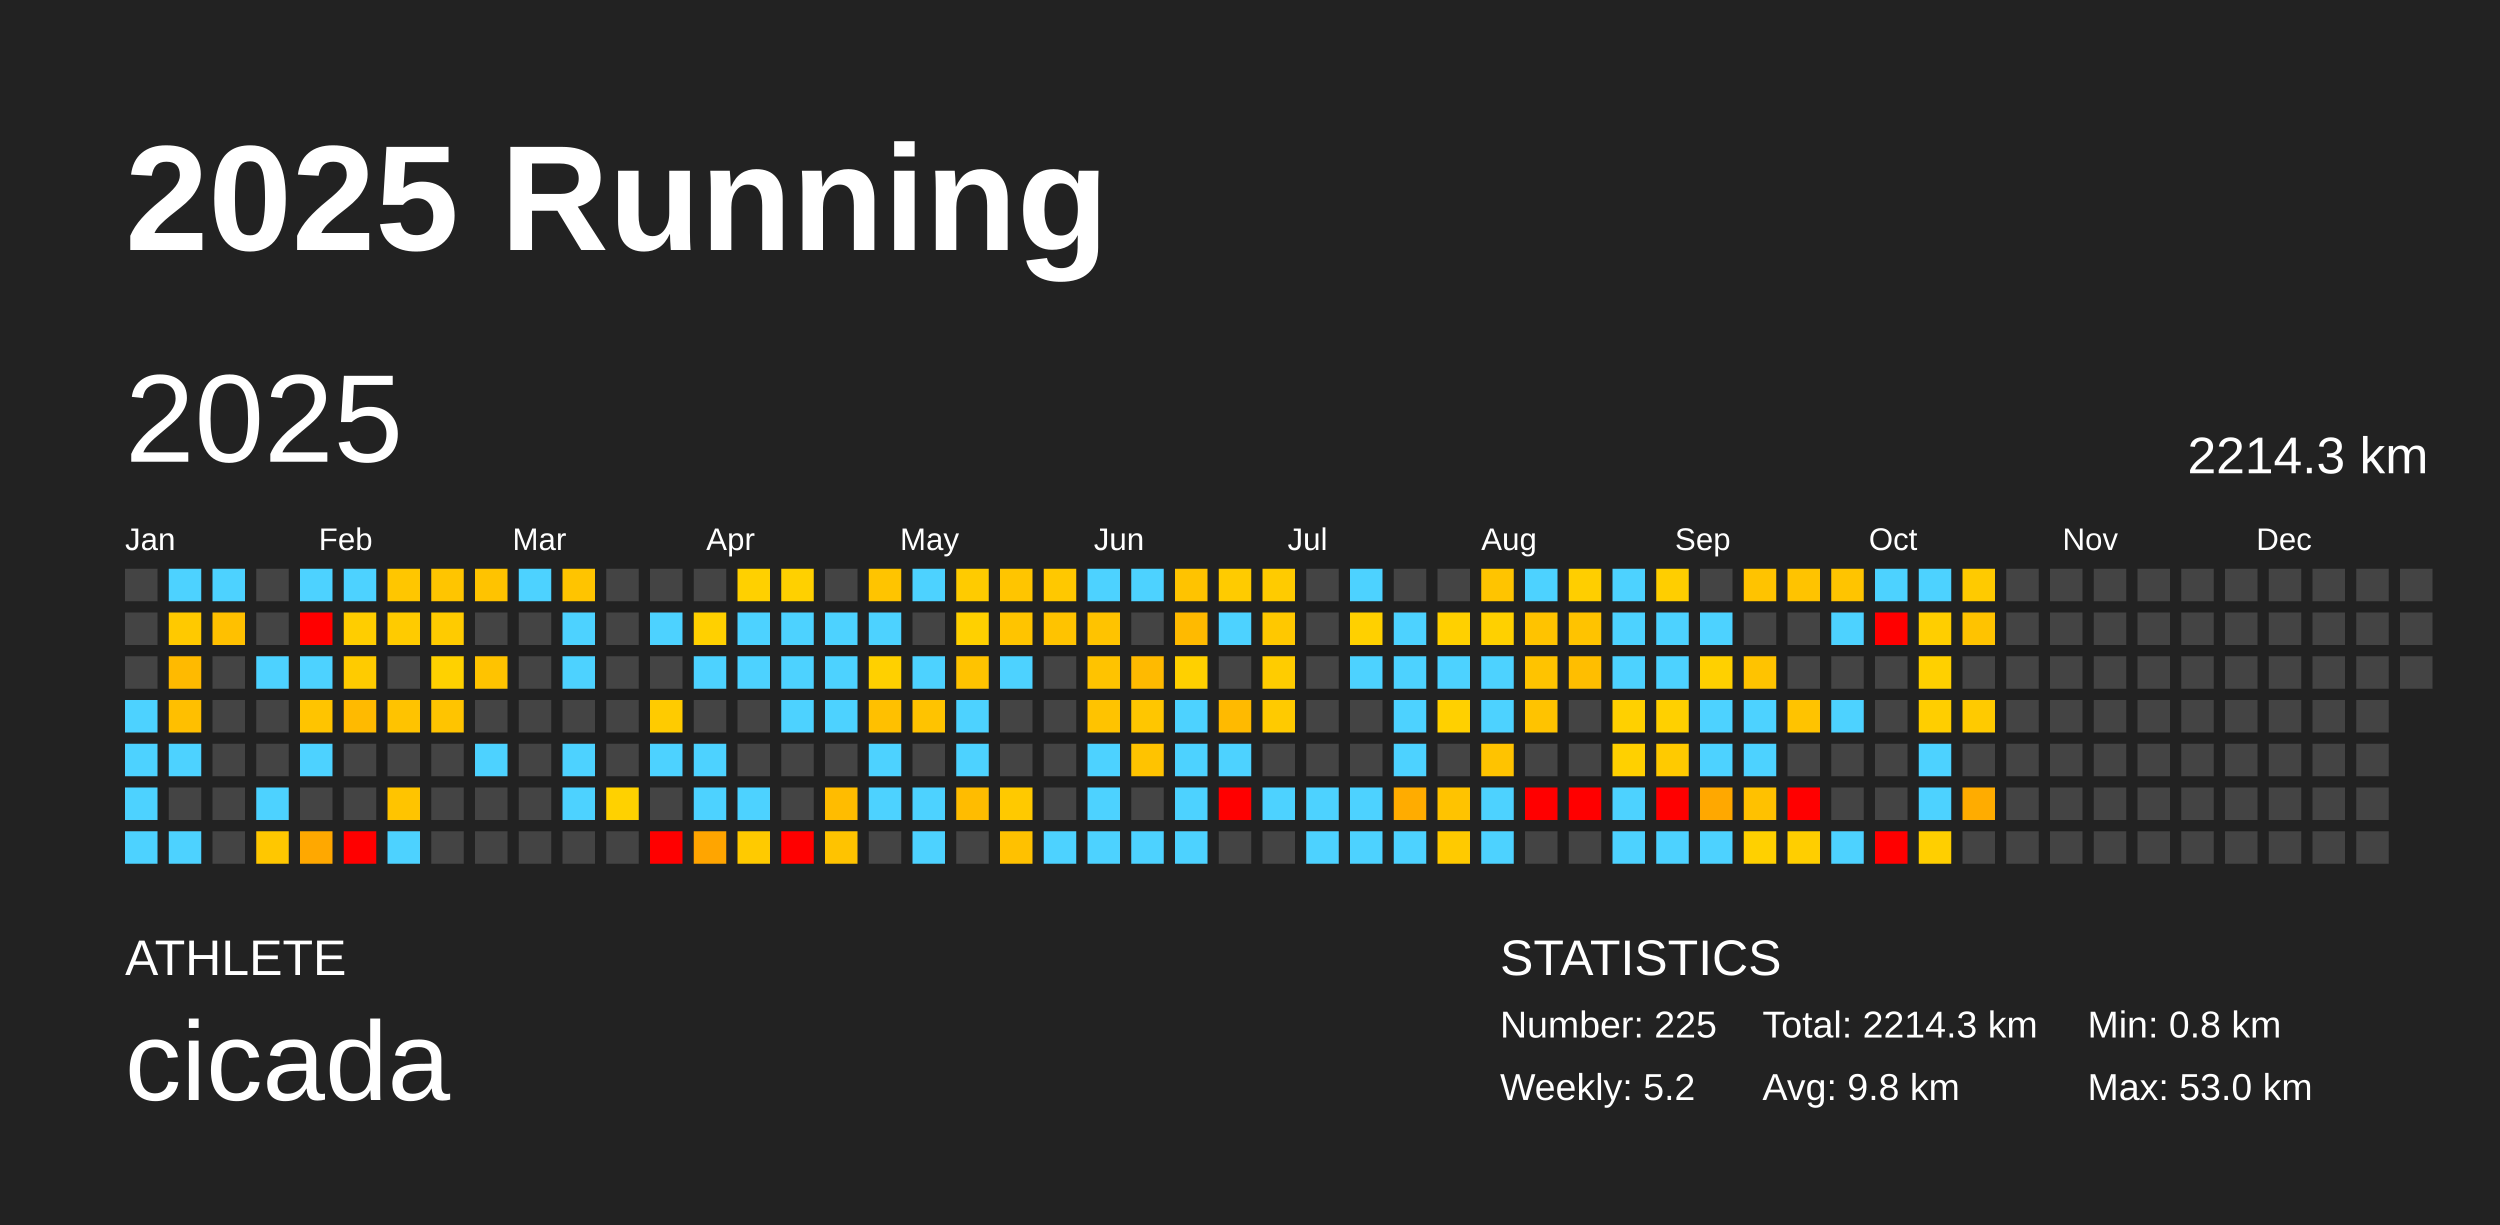
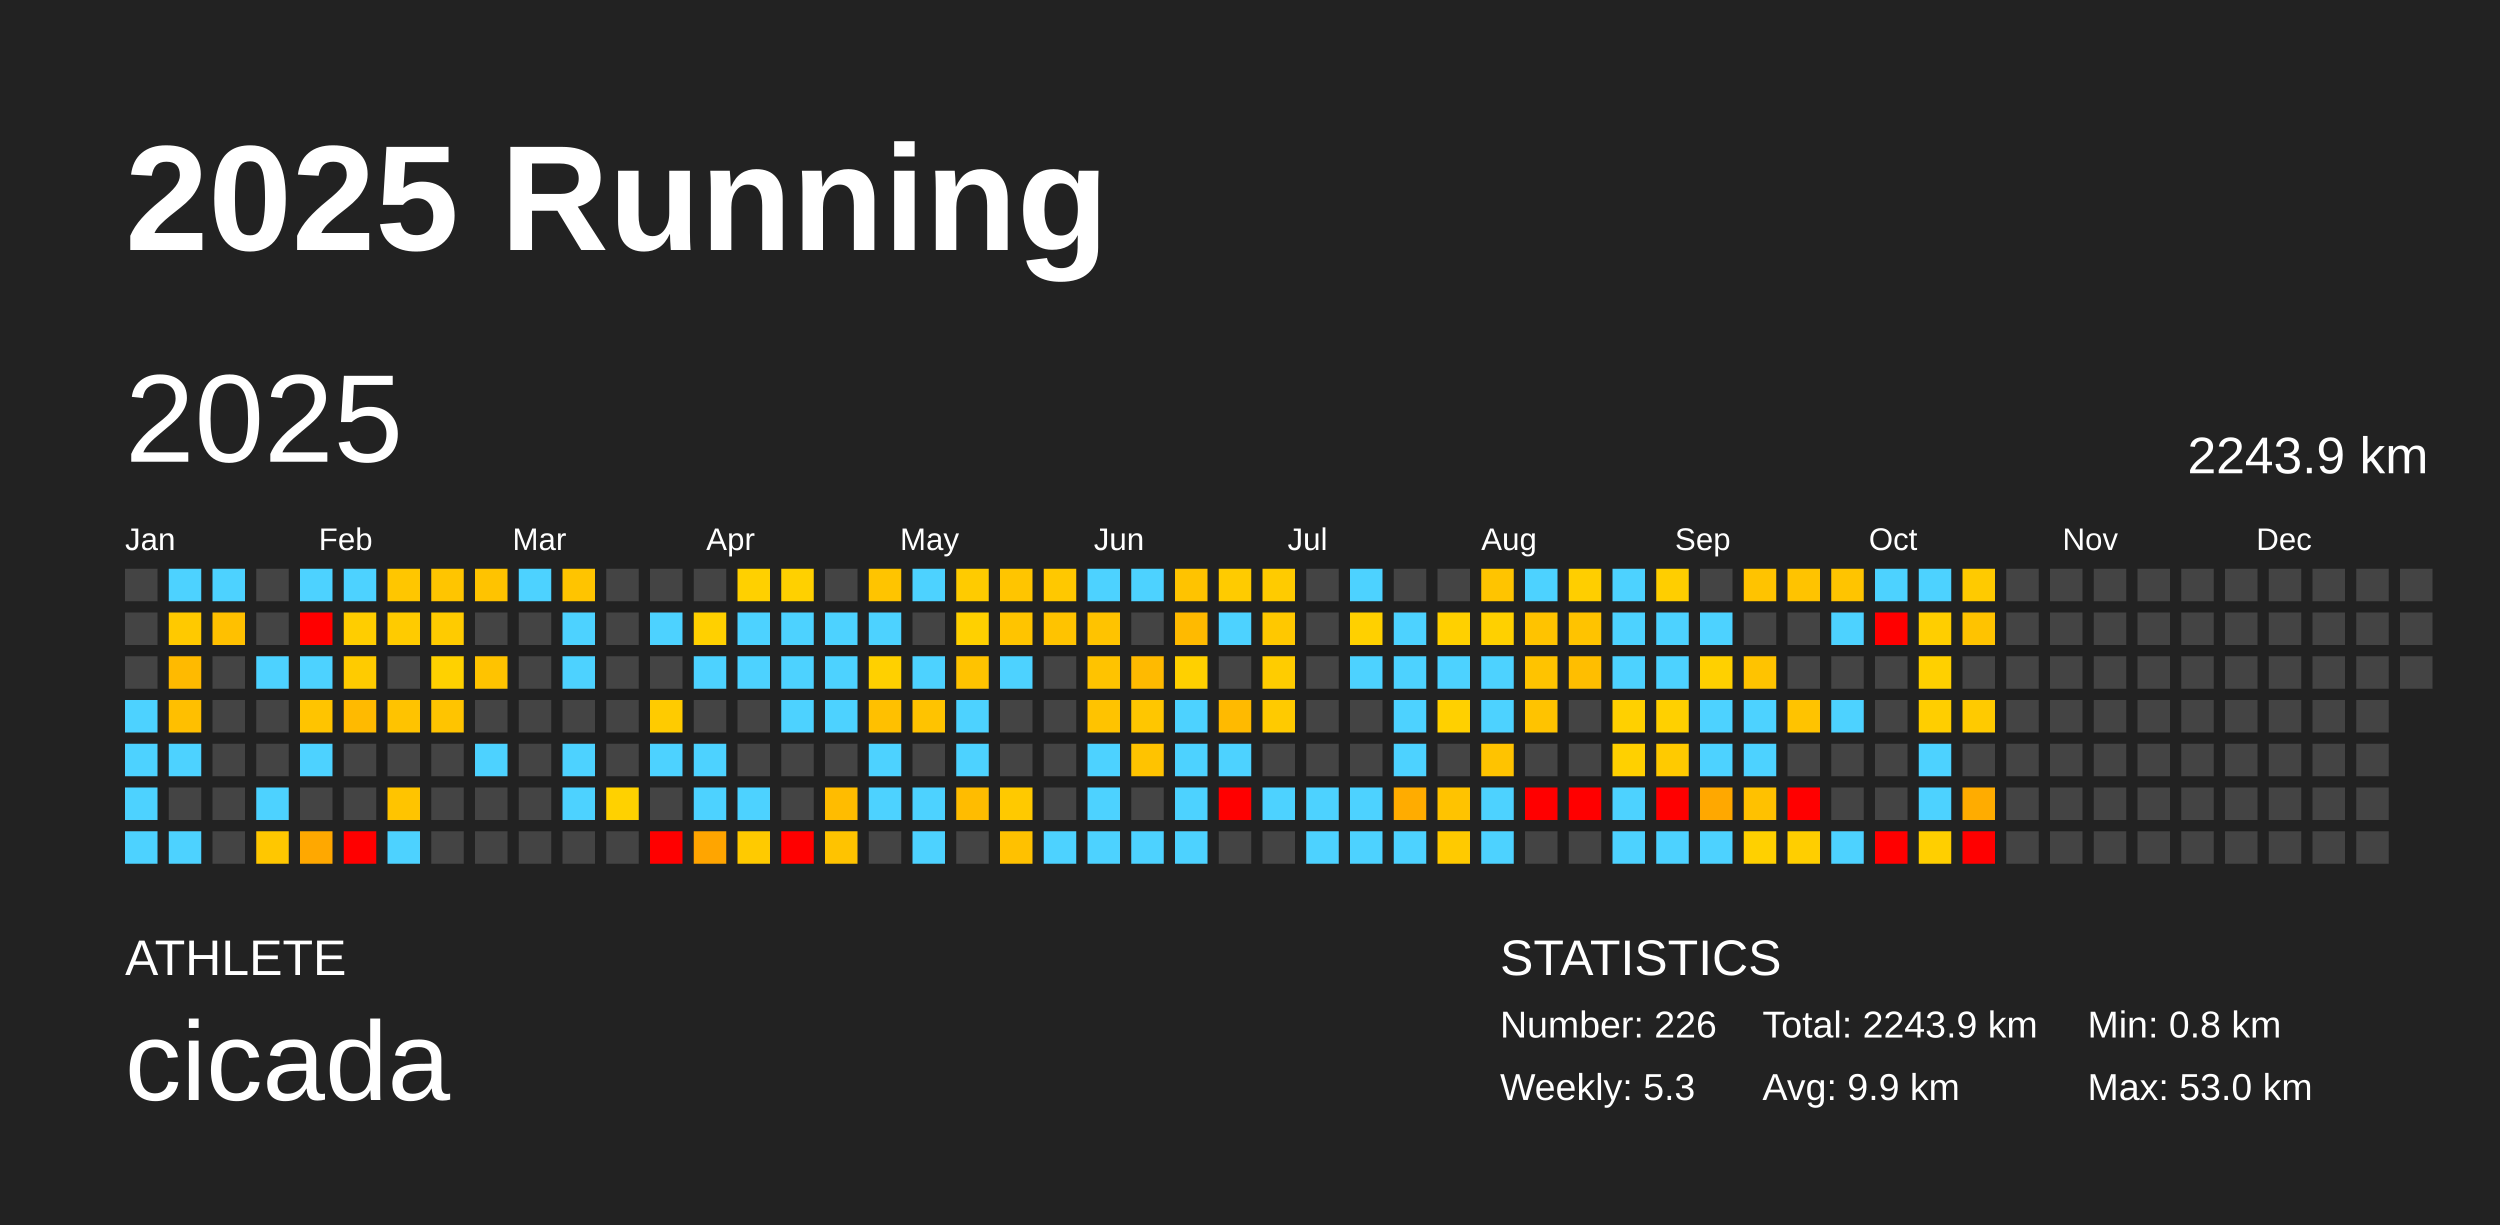
<svg xmlns="http://www.w3.org/2000/svg" baseProfile="full" height="98mm" version="1.1" viewBox="0,0,200,98" width="200mm">
  <defs />
  <rect fill="#222222" height="98" width="200" x="0" y="0" />
  <text fill="#FFFFFF" style="font-size:12px; font-family:Arial; font-weight:bold;" x="10" y="20">2025 Running</text>
  <text fill="#FFFFFF" style="font-size:4px; font-family:Arial" x="10" y="78">ATHLETE</text>
  <text fill="#FFFFFF" style="font-size:9px; font-family:Arial" x="10" y="88">cicada</text>
  <text fill="#FFFFFF" style="font-size:4px; font-family:Arial" x="120" y="78">STATISTICS</text>
-   <text fill="#FFFFFF" style="font-size:3px; font-family:Arial" x="120" y="83">Number: 225</text>
-   <text fill="#FFFFFF" style="font-size:3px; font-family:Arial" x="120" y="88">Weekly: 5.2</text>
-   <text fill="#FFFFFF" style="font-size:3px; font-family:Arial" x="141" y="83">Total: 2214.3 km</text>
-   <text fill="#FFFFFF" style="font-size:3px; font-family:Arial" x="141" y="88">Avg: 9.8 km</text>
+   <text fill="#FFFFFF" style="font-size:3px; font-family:Arial" x="120" y="83">Number: 226</text>
+   <text fill="#FFFFFF" style="font-size:3px; font-family:Arial" x="120" y="88">Weekly: 5.3</text>
+   <text fill="#FFFFFF" style="font-size:3px; font-family:Arial" x="141" y="83">Total: 2243.9 km</text>
+   <text fill="#FFFFFF" style="font-size:3px; font-family:Arial" x="141" y="88">Avg: 9.9 km</text>
  <text fill="#FFFFFF" style="font-size:3px; font-family:Arial" x="167" y="83">Min: 0.8 km</text>
  <text fill="#FFFFFF" style="font-size:3px; font-family:Arial" x="167" y="88">Max: 53.0 km</text>
  <text dominant-baseline="hanging" fill="#FFFFFF" style="font-size:10.0px; font-family:Arial;" x="10" y="30">2025</text>
-   <text dominant-baseline="hanging" fill="#FFFFFF" style="font-size:4.125px; font-family:Arial;" x="175" y="35">2214.3 km</text>
+   <text dominant-baseline="hanging" fill="#FFFFFF" style="font-size:4.125px; font-family:Arial;" x="175" y="35">2243.9 km</text>
  <text fill="#FFFFFF" style="font-size:2.5px; font-family:Arial" x="10.0" y="44">Jan</text>
  <text fill="#FFFFFF" style="font-size:2.5px; font-family:Arial" x="25.5" y="44">Feb</text>
  <text fill="#FFFFFF" style="font-size:2.5px; font-family:Arial" x="41.0" y="44">Mar</text>
  <text fill="#FFFFFF" style="font-size:2.5px; font-family:Arial" x="56.5" y="44">Apr</text>
  <text fill="#FFFFFF" style="font-size:2.5px; font-family:Arial" x="72.0" y="44">May</text>
  <text fill="#FFFFFF" style="font-size:2.5px; font-family:Arial" x="87.5" y="44">Jun</text>
  <text fill="#FFFFFF" style="font-size:2.5px; font-family:Arial" x="103.0" y="44">Jul</text>
  <text fill="#FFFFFF" style="font-size:2.5px; font-family:Arial" x="118.5" y="44">Aug</text>
  <text fill="#FFFFFF" style="font-size:2.5px; font-family:Arial" x="134.0" y="44">Sep</text>
  <text fill="#FFFFFF" style="font-size:2.5px; font-family:Arial" x="149.5" y="44">Oct</text>
  <text fill="#FFFFFF" style="font-size:2.5px; font-family:Arial" x="165.0" y="44">Nov</text>
  <text fill="#FFFFFF" style="font-size:2.5px; font-family:Arial" x="180.5" y="44">Dec</text>
  <rect fill="#444444" height="2.6" width="2.6" x="10.0" y="45.5" />
  <rect fill="#444444" height="2.6" width="2.6" x="10.0" y="49.0" />
  <rect fill="#444444" height="2.6" width="2.6" x="10.0" y="52.5" />
  <rect fill="#4dd2ff" height="2.6" width="2.6" x="10.0" y="56.0" />
  <rect fill="#4dd2ff" height="2.6" width="2.6" x="10.0" y="59.5" />
  <rect fill="#4dd2ff" height="2.6" width="2.6" x="10.0" y="63.0" />
  <rect fill="#4dd2ff" height="2.6" width="2.6" x="10.0" y="66.5" />
  <rect fill="#4dd2ff" height="2.6" width="2.6" x="13.5" y="45.5" />
  <rect fill="#ffc900" height="2.6" width="2.6" x="13.5" y="49.0" />
  <rect fill="#ffba00" height="2.6" width="2.6" x="13.5" y="52.5" />
  <rect fill="#ffbf00" height="2.6" width="2.6" x="13.5" y="56.0" />
  <rect fill="#4dd2ff" height="2.6" width="2.6" x="13.5" y="59.5" />
  <rect fill="#444444" height="2.6" width="2.6" x="13.5" y="63.0" />
  <rect fill="#4dd2ff" height="2.6" width="2.6" x="13.5" y="66.5" />
  <rect fill="#4dd2ff" height="2.6" width="2.6" x="17.0" y="45.5" />
  <rect fill="#ffc000" height="2.6" width="2.6" x="17.0" y="49.0" />
  <rect fill="#444444" height="2.6" width="2.6" x="17.0" y="52.5" />
  <rect fill="#444444" height="2.6" width="2.6" x="17.0" y="56.0" />
  <rect fill="#444444" height="2.6" width="2.6" x="17.0" y="59.5" />
  <rect fill="#444444" height="2.6" width="2.6" x="17.0" y="63.0" />
  <rect fill="#444444" height="2.6" width="2.6" x="17.0" y="66.5" />
  <rect fill="#444444" height="2.6" width="2.6" x="20.5" y="45.5" />
  <rect fill="#444444" height="2.6" width="2.6" x="20.5" y="49.0" />
  <rect fill="#4dd2ff" height="2.6" width="2.6" x="20.5" y="52.5" />
  <rect fill="#444444" height="2.6" width="2.6" x="20.5" y="56.0" />
  <rect fill="#444444" height="2.6" width="2.6" x="20.5" y="59.5" />
  <rect fill="#4dd2ff" height="2.6" width="2.6" x="20.5" y="63.0" />
  <rect fill="#ffc700" height="2.6" width="2.6" x="20.5" y="66.5" />
  <rect fill="#4dd2ff" height="2.6" width="2.6" x="24.0" y="45.5" />
  <rect fill="red" height="2.6" width="2.6" x="24.0" y="49.0" />
  <rect fill="#4dd2ff" height="2.6" width="2.6" x="24.0" y="52.5" />
  <rect fill="#ffc400" height="2.6" width="2.6" x="24.0" y="56.0" />
  <rect fill="#4dd2ff" height="2.6" width="2.6" x="24.0" y="59.5" />
  <rect fill="#444444" height="2.6" width="2.6" x="24.0" y="63.0" />
  <rect fill="#ffa800" height="2.6" width="2.6" x="24.0" y="66.5" />
  <rect fill="#4dd2ff" height="2.6" width="2.6" x="27.5" y="45.5" />
  <rect fill="#ffcd00" height="2.6" width="2.6" x="27.5" y="49.0" />
  <rect fill="#ffcb00" height="2.6" width="2.6" x="27.5" y="52.5" />
  <rect fill="#ffba00" height="2.6" width="2.6" x="27.5" y="56.0" />
  <rect fill="#444444" height="2.6" width="2.6" x="27.5" y="59.5" />
  <rect fill="#444444" height="2.6" width="2.6" x="27.5" y="63.0" />
  <rect fill="red" height="2.6" width="2.6" x="27.5" y="66.5" />
  <rect fill="#ffc600" height="2.6" width="2.6" x="31.0" y="45.5" />
  <rect fill="#ffcb00" height="2.6" width="2.6" x="31.0" y="49.0" />
  <rect fill="#444444" height="2.6" width="2.6" x="31.0" y="52.5" />
  <rect fill="#ffc300" height="2.6" width="2.6" x="31.0" y="56.0" />
  <rect fill="#444444" height="2.6" width="2.6" x="31.0" y="59.5" />
  <rect fill="#ffc400" height="2.6" width="2.6" x="31.0" y="63.0" />
  <rect fill="#4dd2ff" height="2.6" width="2.6" x="31.0" y="66.5" />
  <rect fill="#ffc500" height="2.6" width="2.6" x="34.5" y="45.5" />
  <rect fill="#ffcb00" height="2.6" width="2.6" x="34.5" y="49.0" />
  <rect fill="#ffd100" height="2.6" width="2.6" x="34.5" y="52.5" />
  <rect fill="#ffc400" height="2.6" width="2.6" x="34.5" y="56.0" />
  <rect fill="#444444" height="2.6" width="2.6" x="34.5" y="59.5" />
  <rect fill="#444444" height="2.6" width="2.6" x="34.5" y="63.0" />
  <rect fill="#444444" height="2.6" width="2.6" x="34.5" y="66.5" />
  <rect fill="#ffc300" height="2.6" width="2.6" x="38.0" y="45.5" />
  <rect fill="#444444" height="2.6" width="2.6" x="38.0" y="49.0" />
  <rect fill="#ffc300" height="2.6" width="2.6" x="38.0" y="52.5" />
  <rect fill="#444444" height="2.6" width="2.6" x="38.0" y="56.0" />
  <rect fill="#4dd2ff" height="2.6" width="2.6" x="38.0" y="59.5" />
  <rect fill="#444444" height="2.6" width="2.6" x="38.0" y="63.0" />
  <rect fill="#444444" height="2.6" width="2.6" x="38.0" y="66.5" />
  <rect fill="#4dd2ff" height="2.6" width="2.6" x="41.5" y="45.5" />
  <rect fill="#444444" height="2.6" width="2.6" x="41.5" y="49.0" />
  <rect fill="#444444" height="2.6" width="2.6" x="41.5" y="52.5" />
  <rect fill="#444444" height="2.6" width="2.6" x="41.5" y="56.0" />
  <rect fill="#444444" height="2.6" width="2.6" x="41.5" y="59.5" />
  <rect fill="#444444" height="2.6" width="2.6" x="41.5" y="63.0" />
  <rect fill="#444444" height="2.6" width="2.6" x="41.5" y="66.5" />
  <rect fill="#ffc400" height="2.6" width="2.6" x="45.0" y="45.5" />
  <rect fill="#4dd2ff" height="2.6" width="2.6" x="45.0" y="49.0" />
  <rect fill="#4dd2ff" height="2.6" width="2.6" x="45.0" y="52.5" />
  <rect fill="#444444" height="2.6" width="2.6" x="45.0" y="56.0" />
  <rect fill="#4dd2ff" height="2.6" width="2.6" x="45.0" y="59.5" />
  <rect fill="#4dd2ff" height="2.6" width="2.6" x="45.0" y="63.0" />
  <rect fill="#444444" height="2.6" width="2.6" x="45.0" y="66.5" />
  <rect fill="#444444" height="2.6" width="2.6" x="48.5" y="45.5" />
  <rect fill="#444444" height="2.6" width="2.6" x="48.5" y="49.0" />
  <rect fill="#444444" height="2.6" width="2.6" x="48.5" y="52.5" />
  <rect fill="#444444" height="2.6" width="2.6" x="48.5" y="56.0" />
  <rect fill="#444444" height="2.6" width="2.6" x="48.5" y="59.5" />
  <rect fill="#ffd100" height="2.6" width="2.6" x="48.5" y="63.0" />
  <rect fill="#444444" height="2.6" width="2.6" x="48.5" y="66.5" />
  <rect fill="#444444" height="2.6" width="2.6" x="52.0" y="45.5" />
  <rect fill="#4dd2ff" height="2.6" width="2.6" x="52.0" y="49.0" />
  <rect fill="#444444" height="2.6" width="2.6" x="52.0" y="52.5" />
  <rect fill="#ffcb00" height="2.6" width="2.6" x="52.0" y="56.0" />
  <rect fill="#4dd2ff" height="2.6" width="2.6" x="52.0" y="59.5" />
  <rect fill="#444444" height="2.6" width="2.6" x="52.0" y="63.0" />
  <rect fill="red" height="2.6" width="2.6" x="52.0" y="66.5" />
  <rect fill="#444444" height="2.6" width="2.6" x="55.5" y="45.5" />
  <rect fill="#ffd000" height="2.6" width="2.6" x="55.5" y="49.0" />
  <rect fill="#4dd2ff" height="2.6" width="2.6" x="55.5" y="52.5" />
  <rect fill="#444444" height="2.6" width="2.6" x="55.5" y="56.0" />
  <rect fill="#4dd2ff" height="2.6" width="2.6" x="55.5" y="59.5" />
  <rect fill="#4dd2ff" height="2.6" width="2.6" x="55.5" y="63.0" />
  <rect fill="#ffa500" height="2.6" width="2.6" x="55.5" y="66.5" />
  <rect fill="#ffd000" height="2.6" width="2.6" x="59.0" y="45.5" />
  <rect fill="#4dd2ff" height="2.6" width="2.6" x="59.0" y="49.0" />
  <rect fill="#4dd2ff" height="2.6" width="2.6" x="59.0" y="52.5" />
  <rect fill="#444444" height="2.6" width="2.6" x="59.0" y="56.0" />
  <rect fill="#444444" height="2.6" width="2.6" x="59.0" y="59.5" />
  <rect fill="#4dd2ff" height="2.6" width="2.6" x="59.0" y="63.0" />
  <rect fill="#ffca00" height="2.6" width="2.6" x="59.0" y="66.5" />
  <rect fill="#ffd000" height="2.6" width="2.6" x="62.5" y="45.5" />
  <rect fill="#4dd2ff" height="2.6" width="2.6" x="62.5" y="49.0" />
  <rect fill="#4dd2ff" height="2.6" width="2.6" x="62.5" y="52.5" />
  <rect fill="#4dd2ff" height="2.6" width="2.6" x="62.5" y="56.0" />
  <rect fill="#444444" height="2.6" width="2.6" x="62.5" y="59.5" />
  <rect fill="#444444" height="2.6" width="2.6" x="62.5" y="63.0" />
  <rect fill="red" height="2.6" width="2.6" x="62.5" y="66.5" />
  <rect fill="#444444" height="2.6" width="2.6" x="66.0" y="45.5" />
  <rect fill="#4dd2ff" height="2.6" width="2.6" x="66.0" y="49.0" />
  <rect fill="#4dd2ff" height="2.6" width="2.6" x="66.0" y="52.5" />
  <rect fill="#4dd2ff" height="2.6" width="2.6" x="66.0" y="56.0" />
  <rect fill="#444444" height="2.6" width="2.6" x="66.0" y="59.5" />
  <rect fill="#ffbc00" height="2.6" width="2.6" x="66.0" y="63.0" />
  <rect fill="#ffc300" height="2.6" width="2.6" x="66.0" y="66.5" />
  <rect fill="#ffc400" height="2.6" width="2.6" x="69.5" y="45.5" />
  <rect fill="#4dd2ff" height="2.6" width="2.6" x="69.5" y="49.0" />
  <rect fill="#ffd000" height="2.6" width="2.6" x="69.5" y="52.5" />
  <rect fill="#ffc000" height="2.6" width="2.6" x="69.5" y="56.0" />
  <rect fill="#4dd2ff" height="2.6" width="2.6" x="69.5" y="59.5" />
  <rect fill="#4dd2ff" height="2.6" width="2.6" x="69.5" y="63.0" />
  <rect fill="#444444" height="2.6" width="2.6" x="69.5" y="66.5" />
  <rect fill="#4dd2ff" height="2.6" width="2.6" x="73.0" y="45.5" />
  <rect fill="#444444" height="2.6" width="2.6" x="73.0" y="49.0" />
  <rect fill="#4dd2ff" height="2.6" width="2.6" x="73.0" y="52.5" />
  <rect fill="#ffc300" height="2.6" width="2.6" x="73.0" y="56.0" />
  <rect fill="#444444" height="2.6" width="2.6" x="73.0" y="59.5" />
  <rect fill="#4dd2ff" height="2.6" width="2.6" x="73.0" y="63.0" />
  <rect fill="#4dd2ff" height="2.6" width="2.6" x="73.0" y="66.5" />
  <rect fill="#ffcb00" height="2.6" width="2.6" x="76.5" y="45.5" />
  <rect fill="#ffd000" height="2.6" width="2.6" x="76.5" y="49.0" />
  <rect fill="#ffc300" height="2.6" width="2.6" x="76.5" y="52.5" />
  <rect fill="#4dd2ff" height="2.6" width="2.6" x="76.5" y="56.0" />
  <rect fill="#4dd2ff" height="2.6" width="2.6" x="76.5" y="59.5" />
  <rect fill="#ffbc00" height="2.6" width="2.6" x="76.5" y="63.0" />
  <rect fill="#444444" height="2.6" width="2.6" x="76.5" y="66.5" />
  <rect fill="#ffc500" height="2.6" width="2.6" x="80.0" y="45.5" />
  <rect fill="#ffc400" height="2.6" width="2.6" x="80.0" y="49.0" />
  <rect fill="#4dd2ff" height="2.6" width="2.6" x="80.0" y="52.5" />
  <rect fill="#444444" height="2.6" width="2.6" x="80.0" y="56.0" />
  <rect fill="#444444" height="2.6" width="2.6" x="80.0" y="59.5" />
  <rect fill="#ffc900" height="2.6" width="2.6" x="80.0" y="63.0" />
  <rect fill="#ffc100" height="2.6" width="2.6" x="80.0" y="66.5" />
  <rect fill="#ffc800" height="2.6" width="2.6" x="83.5" y="45.5" />
  <rect fill="#ffc300" height="2.6" width="2.6" x="83.5" y="49.0" />
  <rect fill="#444444" height="2.6" width="2.6" x="83.5" y="52.5" />
  <rect fill="#444444" height="2.6" width="2.6" x="83.5" y="56.0" />
  <rect fill="#444444" height="2.6" width="2.6" x="83.5" y="59.5" />
  <rect fill="#444444" height="2.6" width="2.6" x="83.5" y="63.0" />
  <rect fill="#4dd2ff" height="2.6" width="2.6" x="83.5" y="66.5" />
  <rect fill="#4dd2ff" height="2.6" width="2.6" x="87.0" y="45.5" />
  <rect fill="#ffc300" height="2.6" width="2.6" x="87.0" y="49.0" />
  <rect fill="#ffc300" height="2.6" width="2.6" x="87.0" y="52.5" />
  <rect fill="#ffc300" height="2.6" width="2.6" x="87.0" y="56.0" />
  <rect fill="#4dd2ff" height="2.6" width="2.6" x="87.0" y="59.5" />
  <rect fill="#4dd2ff" height="2.6" width="2.6" x="87.0" y="63.0" />
  <rect fill="#4dd2ff" height="2.6" width="2.6" x="87.0" y="66.5" />
  <rect fill="#4dd2ff" height="2.6" width="2.6" x="90.5" y="45.5" />
  <rect fill="#444444" height="2.6" width="2.6" x="90.5" y="49.0" />
  <rect fill="#ffba00" height="2.6" width="2.6" x="90.5" y="52.5" />
  <rect fill="#ffc600" height="2.6" width="2.6" x="90.5" y="56.0" />
  <rect fill="#ffc300" height="2.6" width="2.6" x="90.5" y="59.5" />
  <rect fill="#444444" height="2.6" width="2.6" x="90.5" y="63.0" />
  <rect fill="#4dd2ff" height="2.6" width="2.6" x="90.5" y="66.5" />
  <rect fill="#ffc300" height="2.6" width="2.6" x="94.0" y="45.5" />
  <rect fill="#ffba00" height="2.6" width="2.6" x="94.0" y="49.0" />
  <rect fill="#ffd000" height="2.6" width="2.6" x="94.0" y="52.5" />
  <rect fill="#4dd2ff" height="2.6" width="2.6" x="94.0" y="56.0" />
  <rect fill="#4dd2ff" height="2.6" width="2.6" x="94.0" y="59.5" />
  <rect fill="#4dd2ff" height="2.6" width="2.6" x="94.0" y="63.0" />
  <rect fill="#4dd2ff" height="2.6" width="2.6" x="94.0" y="66.5" />
  <rect fill="#ffcb00" height="2.6" width="2.6" x="97.5" y="45.5" />
  <rect fill="#4dd2ff" height="2.6" width="2.6" x="97.5" y="49.0" />
  <rect fill="#444444" height="2.6" width="2.6" x="97.5" y="52.5" />
  <rect fill="#ffba00" height="2.6" width="2.6" x="97.5" y="56.0" />
  <rect fill="#4dd2ff" height="2.6" width="2.6" x="97.5" y="59.5" />
  <rect fill="red" height="2.6" width="2.6" x="97.5" y="63.0" />
  <rect fill="#444444" height="2.6" width="2.6" x="97.5" y="66.5" />
  <rect fill="#ffcb00" height="2.6" width="2.6" x="101.0" y="45.5" />
  <rect fill="#ffc800" height="2.6" width="2.6" x="101.0" y="49.0" />
  <rect fill="#ffcc00" height="2.6" width="2.6" x="101.0" y="52.5" />
  <rect fill="#ffca00" height="2.6" width="2.6" x="101.0" y="56.0" />
  <rect fill="#444444" height="2.6" width="2.6" x="101.0" y="59.5" />
  <rect fill="#4dd2ff" height="2.6" width="2.6" x="101.0" y="63.0" />
  <rect fill="#444444" height="2.6" width="2.6" x="101.0" y="66.5" />
  <rect fill="#444444" height="2.6" width="2.6" x="104.5" y="45.5" />
  <rect fill="#444444" height="2.6" width="2.6" x="104.5" y="49.0" />
  <rect fill="#444444" height="2.6" width="2.6" x="104.5" y="52.5" />
  <rect fill="#444444" height="2.6" width="2.6" x="104.5" y="56.0" />
  <rect fill="#444444" height="2.6" width="2.6" x="104.5" y="59.5" />
  <rect fill="#4dd2ff" height="2.6" width="2.6" x="104.5" y="63.0" />
  <rect fill="#4dd2ff" height="2.6" width="2.6" x="104.5" y="66.5" />
  <rect fill="#4dd2ff" height="2.6" width="2.6" x="108.0" y="45.5" />
  <rect fill="#ffd000" height="2.6" width="2.6" x="108.0" y="49.0" />
  <rect fill="#4dd2ff" height="2.6" width="2.6" x="108.0" y="52.5" />
  <rect fill="#444444" height="2.6" width="2.6" x="108.0" y="56.0" />
  <rect fill="#444444" height="2.6" width="2.6" x="108.0" y="59.5" />
  <rect fill="#4dd2ff" height="2.6" width="2.6" x="108.0" y="63.0" />
  <rect fill="#4dd2ff" height="2.6" width="2.6" x="108.0" y="66.5" />
  <rect fill="#444444" height="2.6" width="2.6" x="111.5" y="45.5" />
  <rect fill="#4dd2ff" height="2.6" width="2.6" x="111.5" y="49.0" />
  <rect fill="#4dd2ff" height="2.6" width="2.6" x="111.5" y="52.5" />
  <rect fill="#4dd2ff" height="2.6" width="2.6" x="111.5" y="56.0" />
  <rect fill="#4dd2ff" height="2.6" width="2.6" x="111.5" y="59.5" />
  <rect fill="#ffac00" height="2.6" width="2.6" x="111.5" y="63.0" />
  <rect fill="#4dd2ff" height="2.6" width="2.6" x="111.5" y="66.5" />
  <rect fill="#444444" height="2.6" width="2.6" x="115.0" y="45.5" />
  <rect fill="#ffd000" height="2.6" width="2.6" x="115.0" y="49.0" />
  <rect fill="#4dd2ff" height="2.6" width="2.6" x="115.0" y="52.5" />
  <rect fill="#ffd000" height="2.6" width="2.6" x="115.0" y="56.0" />
  <rect fill="#444444" height="2.6" width="2.6" x="115.0" y="59.5" />
  <rect fill="#ffc300" height="2.6" width="2.6" x="115.0" y="63.0" />
  <rect fill="#ffca00" height="2.6" width="2.6" x="115.0" y="66.5" />
  <rect fill="#ffc400" height="2.6" width="2.6" x="118.5" y="45.5" />
  <rect fill="#ffd000" height="2.6" width="2.6" x="118.5" y="49.0" />
  <rect fill="#4dd2ff" height="2.6" width="2.6" x="118.5" y="52.5" />
  <rect fill="#4dd2ff" height="2.6" width="2.6" x="118.5" y="56.0" />
  <rect fill="#ffc300" height="2.6" width="2.6" x="118.5" y="59.5" />
  <rect fill="#4dd2ff" height="2.6" width="2.6" x="118.5" y="63.0" />
  <rect fill="#4dd2ff" height="2.6" width="2.6" x="118.5" y="66.5" />
  <rect fill="#4dd2ff" height="2.6" width="2.6" x="122.0" y="45.5" />
  <rect fill="#ffc300" height="2.6" width="2.6" x="122.0" y="49.0" />
  <rect fill="#ffc300" height="2.6" width="2.6" x="122.0" y="52.5" />
  <rect fill="#ffc300" height="2.6" width="2.6" x="122.0" y="56.0" />
  <rect fill="#444444" height="2.6" width="2.6" x="122.0" y="59.5" />
  <rect fill="red" height="2.6" width="2.6" x="122.0" y="63.0" />
  <rect fill="#444444" height="2.6" width="2.6" x="122.0" y="66.5" />
  <rect fill="#ffce00" height="2.6" width="2.6" x="125.5" y="45.5" />
  <rect fill="#ffc300" height="2.6" width="2.6" x="125.5" y="49.0" />
  <rect fill="#ffbe00" height="2.6" width="2.6" x="125.5" y="52.5" />
  <rect fill="#444444" height="2.6" width="2.6" x="125.5" y="56.0" />
  <rect fill="#444444" height="2.6" width="2.6" x="125.5" y="59.5" />
  <rect fill="red" height="2.6" width="2.6" x="125.5" y="63.0" />
  <rect fill="#444444" height="2.6" width="2.6" x="125.5" y="66.5" />
  <rect fill="#4dd2ff" height="2.6" width="2.6" x="129.0" y="45.5" />
  <rect fill="#4dd2ff" height="2.6" width="2.6" x="129.0" y="49.0" />
  <rect fill="#4dd2ff" height="2.6" width="2.6" x="129.0" y="52.5" />
  <rect fill="#ffd000" height="2.6" width="2.6" x="129.0" y="56.0" />
  <rect fill="#ffd000" height="2.6" width="2.6" x="129.0" y="59.5" />
  <rect fill="#4dd2ff" height="2.6" width="2.6" x="129.0" y="63.0" />
  <rect fill="#4dd2ff" height="2.6" width="2.6" x="129.0" y="66.5" />
  <rect fill="#ffce00" height="2.6" width="2.6" x="132.5" y="45.5" />
  <rect fill="#4dd2ff" height="2.6" width="2.6" x="132.5" y="49.0" />
  <rect fill="#4dd2ff" height="2.6" width="2.6" x="132.5" y="52.5" />
  <rect fill="#ffd000" height="2.6" width="2.6" x="132.5" y="56.0" />
  <rect fill="#ffca00" height="2.6" width="2.6" x="132.5" y="59.5" />
  <rect fill="red" height="2.6" width="2.6" x="132.5" y="63.0" />
  <rect fill="#4dd2ff" height="2.6" width="2.6" x="132.5" y="66.5" />
  <rect fill="#444444" height="2.6" width="2.6" x="136.0" y="45.5" />
  <rect fill="#4dd2ff" height="2.6" width="2.6" x="136.0" y="49.0" />
  <rect fill="#ffd000" height="2.6" width="2.6" x="136.0" y="52.5" />
  <rect fill="#4dd2ff" height="2.6" width="2.6" x="136.0" y="56.0" />
  <rect fill="#4dd2ff" height="2.6" width="2.6" x="136.0" y="59.5" />
  <rect fill="#ffa800" height="2.6" width="2.6" x="136.0" y="63.0" />
  <rect fill="#4dd2ff" height="2.6" width="2.6" x="136.0" y="66.5" />
  <rect fill="#ffc300" height="2.6" width="2.6" x="139.5" y="45.5" />
  <rect fill="#444444" height="2.6" width="2.6" x="139.5" y="49.0" />
  <rect fill="#ffc300" height="2.6" width="2.6" x="139.5" y="52.5" />
  <rect fill="#4dd2ff" height="2.6" width="2.6" x="139.5" y="56.0" />
  <rect fill="#4dd2ff" height="2.6" width="2.6" x="139.5" y="59.5" />
  <rect fill="#ffc100" height="2.6" width="2.6" x="139.5" y="63.0" />
  <rect fill="#ffd000" height="2.6" width="2.6" x="139.5" y="66.5" />
  <rect fill="#ffc300" height="2.6" width="2.6" x="143.0" y="45.5" />
  <rect fill="#444444" height="2.6" width="2.6" x="143.0" y="49.0" />
  <rect fill="#444444" height="2.6" width="2.6" x="143.0" y="52.5" />
  <rect fill="#ffc300" height="2.6" width="2.6" x="143.0" y="56.0" />
  <rect fill="#444444" height="2.6" width="2.6" x="143.0" y="59.5" />
  <rect fill="red" height="2.6" width="2.6" x="143.0" y="63.0" />
  <rect fill="#ffce00" height="2.6" width="2.6" x="143.0" y="66.5" />
  <rect fill="#ffc400" height="2.6" width="2.6" x="146.5" y="45.5" />
  <rect fill="#4dd2ff" height="2.6" width="2.6" x="146.5" y="49.0" />
  <rect fill="#444444" height="2.6" width="2.6" x="146.5" y="52.5" />
  <rect fill="#4dd2ff" height="2.6" width="2.6" x="146.5" y="56.0" />
  <rect fill="#444444" height="2.6" width="2.6" x="146.5" y="59.5" />
  <rect fill="#444444" height="2.6" width="2.6" x="146.5" y="63.0" />
  <rect fill="#4dd2ff" height="2.6" width="2.6" x="146.5" y="66.5" />
  <rect fill="#4dd2ff" height="2.6" width="2.6" x="150.0" y="45.5" />
  <rect fill="red" height="2.6" width="2.6" x="150.0" y="49.0" />
  <rect fill="#444444" height="2.6" width="2.6" x="150.0" y="52.5" />
  <rect fill="#444444" height="2.6" width="2.6" x="150.0" y="56.0" />
  <rect fill="#444444" height="2.6" width="2.6" x="150.0" y="59.5" />
  <rect fill="#444444" height="2.6" width="2.6" x="150.0" y="63.0" />
  <rect fill="red" height="2.6" width="2.6" x="150.0" y="66.5" />
  <rect fill="#4dd2ff" height="2.6" width="2.6" x="153.5" y="45.5" />
  <rect fill="#ffce00" height="2.6" width="2.6" x="153.5" y="49.0" />
  <rect fill="#ffd000" height="2.6" width="2.6" x="153.5" y="52.5" />
  <rect fill="#ffce00" height="2.6" width="2.6" x="153.5" y="56.0" />
  <rect fill="#4dd2ff" height="2.6" width="2.6" x="153.5" y="59.5" />
  <rect fill="#4dd2ff" height="2.6" width="2.6" x="153.5" y="63.0" />
  <rect fill="#ffcf00" height="2.6" width="2.6" x="153.5" y="66.5" />
  <rect fill="#ffca00" height="2.6" width="2.6" x="157.0" y="45.5" />
  <rect fill="#ffc300" height="2.6" width="2.6" x="157.0" y="49.0" />
  <rect fill="#444444" height="2.6" width="2.6" x="157.0" y="52.5" />
  <rect fill="#ffca00" height="2.6" width="2.6" x="157.0" y="56.0" />
  <rect fill="#444444" height="2.6" width="2.6" x="157.0" y="59.5" />
  <rect fill="#ffac00" height="2.6" width="2.6" x="157.0" y="63.0" />
-   <rect fill="#444444" height="2.6" width="2.6" x="157.0" y="66.5" />
+   <rect fill="red" height="2.6" width="2.6" x="157.0" y="66.5" />
  <rect fill="#444444" height="2.6" width="2.6" x="160.5" y="45.5" />
  <rect fill="#444444" height="2.6" width="2.6" x="160.5" y="49.0" />
  <rect fill="#444444" height="2.6" width="2.6" x="160.5" y="52.5" />
  <rect fill="#444444" height="2.6" width="2.6" x="160.5" y="56.0" />
  <rect fill="#444444" height="2.6" width="2.6" x="160.5" y="59.5" />
  <rect fill="#444444" height="2.6" width="2.6" x="160.5" y="63.0" />
  <rect fill="#444444" height="2.6" width="2.6" x="160.5" y="66.5" />
  <rect fill="#444444" height="2.6" width="2.6" x="164.0" y="45.5" />
  <rect fill="#444444" height="2.6" width="2.6" x="164.0" y="49.0" />
  <rect fill="#444444" height="2.6" width="2.6" x="164.0" y="52.5" />
  <rect fill="#444444" height="2.6" width="2.6" x="164.0" y="56.0" />
  <rect fill="#444444" height="2.6" width="2.6" x="164.0" y="59.5" />
  <rect fill="#444444" height="2.6" width="2.6" x="164.0" y="63.0" />
  <rect fill="#444444" height="2.6" width="2.6" x="164.0" y="66.5" />
  <rect fill="#444444" height="2.6" width="2.6" x="167.5" y="45.5" />
  <rect fill="#444444" height="2.6" width="2.6" x="167.5" y="49.0" />
  <rect fill="#444444" height="2.6" width="2.6" x="167.5" y="52.5" />
  <rect fill="#444444" height="2.6" width="2.6" x="167.5" y="56.0" />
  <rect fill="#444444" height="2.6" width="2.6" x="167.5" y="59.5" />
  <rect fill="#444444" height="2.6" width="2.6" x="167.5" y="63.0" />
  <rect fill="#444444" height="2.6" width="2.6" x="167.5" y="66.5" />
  <rect fill="#444444" height="2.6" width="2.6" x="171.0" y="45.5" />
  <rect fill="#444444" height="2.6" width="2.6" x="171.0" y="49.0" />
  <rect fill="#444444" height="2.6" width="2.6" x="171.0" y="52.5" />
  <rect fill="#444444" height="2.6" width="2.6" x="171.0" y="56.0" />
  <rect fill="#444444" height="2.6" width="2.6" x="171.0" y="59.5" />
  <rect fill="#444444" height="2.6" width="2.6" x="171.0" y="63.0" />
  <rect fill="#444444" height="2.6" width="2.6" x="171.0" y="66.5" />
  <rect fill="#444444" height="2.6" width="2.6" x="174.5" y="45.5" />
  <rect fill="#444444" height="2.6" width="2.6" x="174.5" y="49.0" />
  <rect fill="#444444" height="2.6" width="2.6" x="174.5" y="52.5" />
  <rect fill="#444444" height="2.6" width="2.6" x="174.5" y="56.0" />
  <rect fill="#444444" height="2.6" width="2.6" x="174.5" y="59.5" />
  <rect fill="#444444" height="2.6" width="2.6" x="174.5" y="63.0" />
  <rect fill="#444444" height="2.6" width="2.6" x="174.5" y="66.5" />
  <rect fill="#444444" height="2.6" width="2.6" x="178.0" y="45.5" />
  <rect fill="#444444" height="2.6" width="2.6" x="178.0" y="49.0" />
  <rect fill="#444444" height="2.6" width="2.6" x="178.0" y="52.5" />
  <rect fill="#444444" height="2.6" width="2.6" x="178.0" y="56.0" />
  <rect fill="#444444" height="2.6" width="2.6" x="178.0" y="59.5" />
  <rect fill="#444444" height="2.6" width="2.6" x="178.0" y="63.0" />
  <rect fill="#444444" height="2.6" width="2.6" x="178.0" y="66.5" />
  <rect fill="#444444" height="2.6" width="2.6" x="181.5" y="45.5" />
  <rect fill="#444444" height="2.6" width="2.6" x="181.5" y="49.0" />
  <rect fill="#444444" height="2.6" width="2.6" x="181.5" y="52.5" />
  <rect fill="#444444" height="2.6" width="2.6" x="181.5" y="56.0" />
  <rect fill="#444444" height="2.6" width="2.6" x="181.5" y="59.5" />
  <rect fill="#444444" height="2.6" width="2.6" x="181.5" y="63.0" />
  <rect fill="#444444" height="2.6" width="2.6" x="181.5" y="66.5" />
  <rect fill="#444444" height="2.6" width="2.6" x="185.0" y="45.5" />
  <rect fill="#444444" height="2.6" width="2.6" x="185.0" y="49.0" />
  <rect fill="#444444" height="2.6" width="2.6" x="185.0" y="52.5" />
  <rect fill="#444444" height="2.6" width="2.6" x="185.0" y="56.0" />
  <rect fill="#444444" height="2.6" width="2.6" x="185.0" y="59.5" />
  <rect fill="#444444" height="2.6" width="2.6" x="185.0" y="63.0" />
  <rect fill="#444444" height="2.6" width="2.6" x="185.0" y="66.5" />
  <rect fill="#444444" height="2.6" width="2.6" x="188.5" y="45.5" />
  <rect fill="#444444" height="2.6" width="2.6" x="188.5" y="49.0" />
  <rect fill="#444444" height="2.6" width="2.6" x="188.5" y="52.5" />
  <rect fill="#444444" height="2.6" width="2.6" x="188.5" y="56.0" />
  <rect fill="#444444" height="2.6" width="2.6" x="188.5" y="59.5" />
  <rect fill="#444444" height="2.6" width="2.6" x="188.5" y="63.0" />
  <rect fill="#444444" height="2.6" width="2.6" x="188.5" y="66.5" />
  <rect fill="#444444" height="2.6" width="2.6" x="192.0" y="45.5" />
  <rect fill="#444444" height="2.6" width="2.6" x="192.0" y="49.0" />
  <rect fill="#444444" height="2.6" width="2.6" x="192.0" y="52.5" />
</svg>
